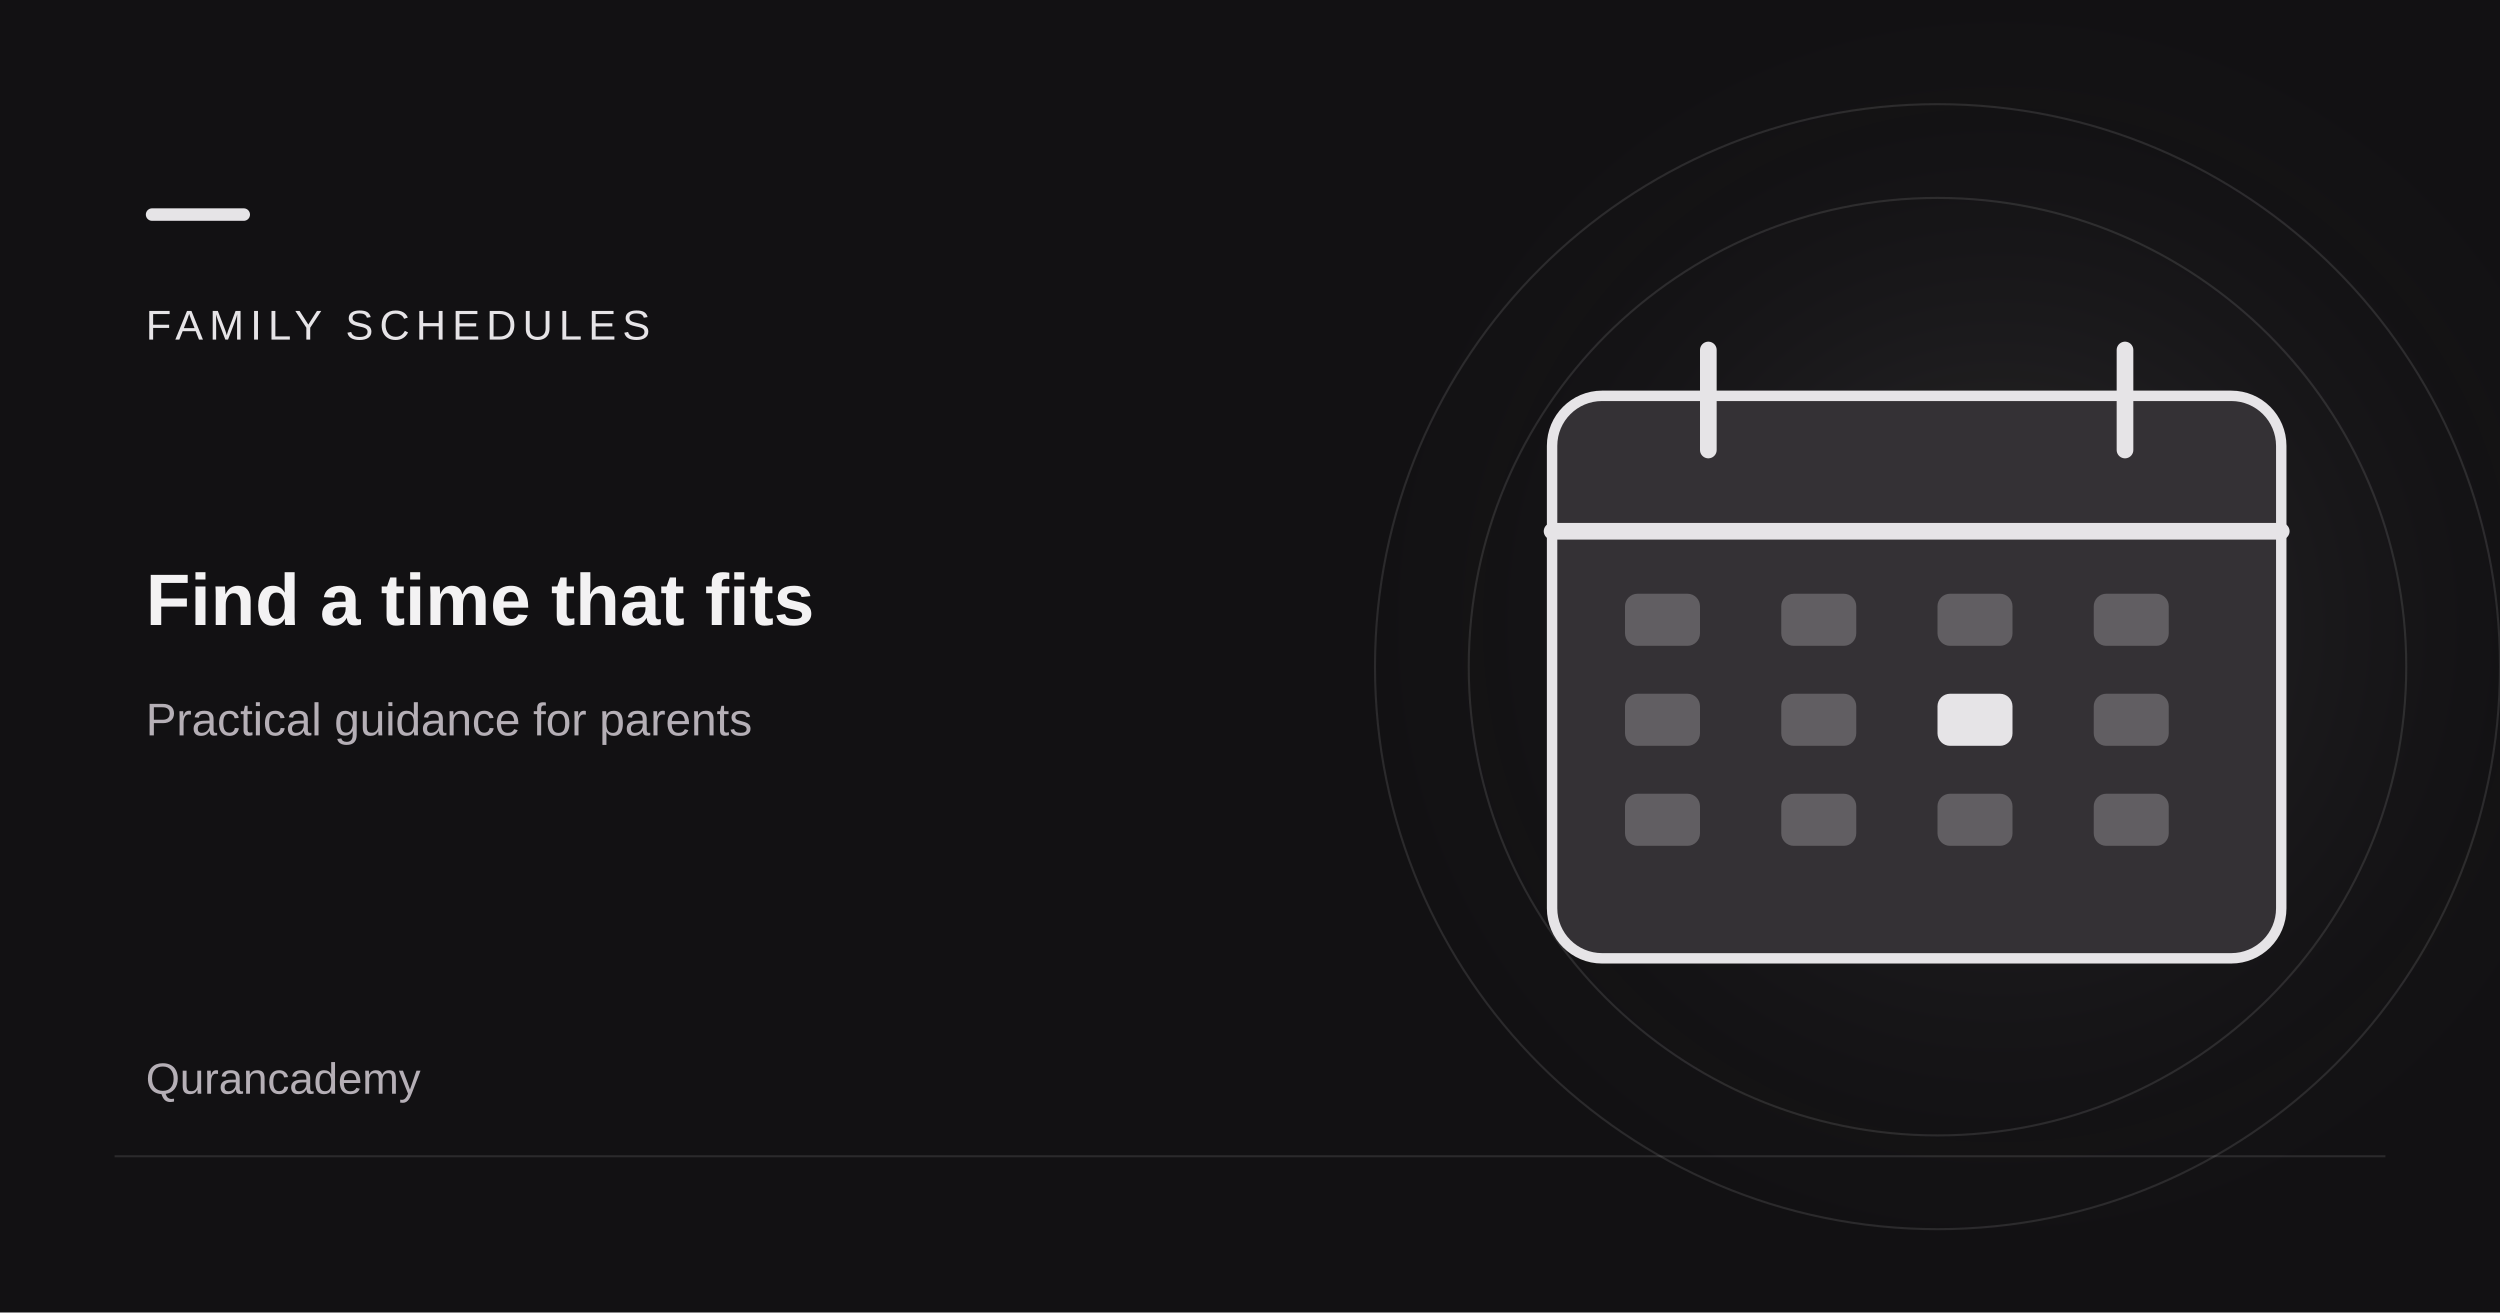
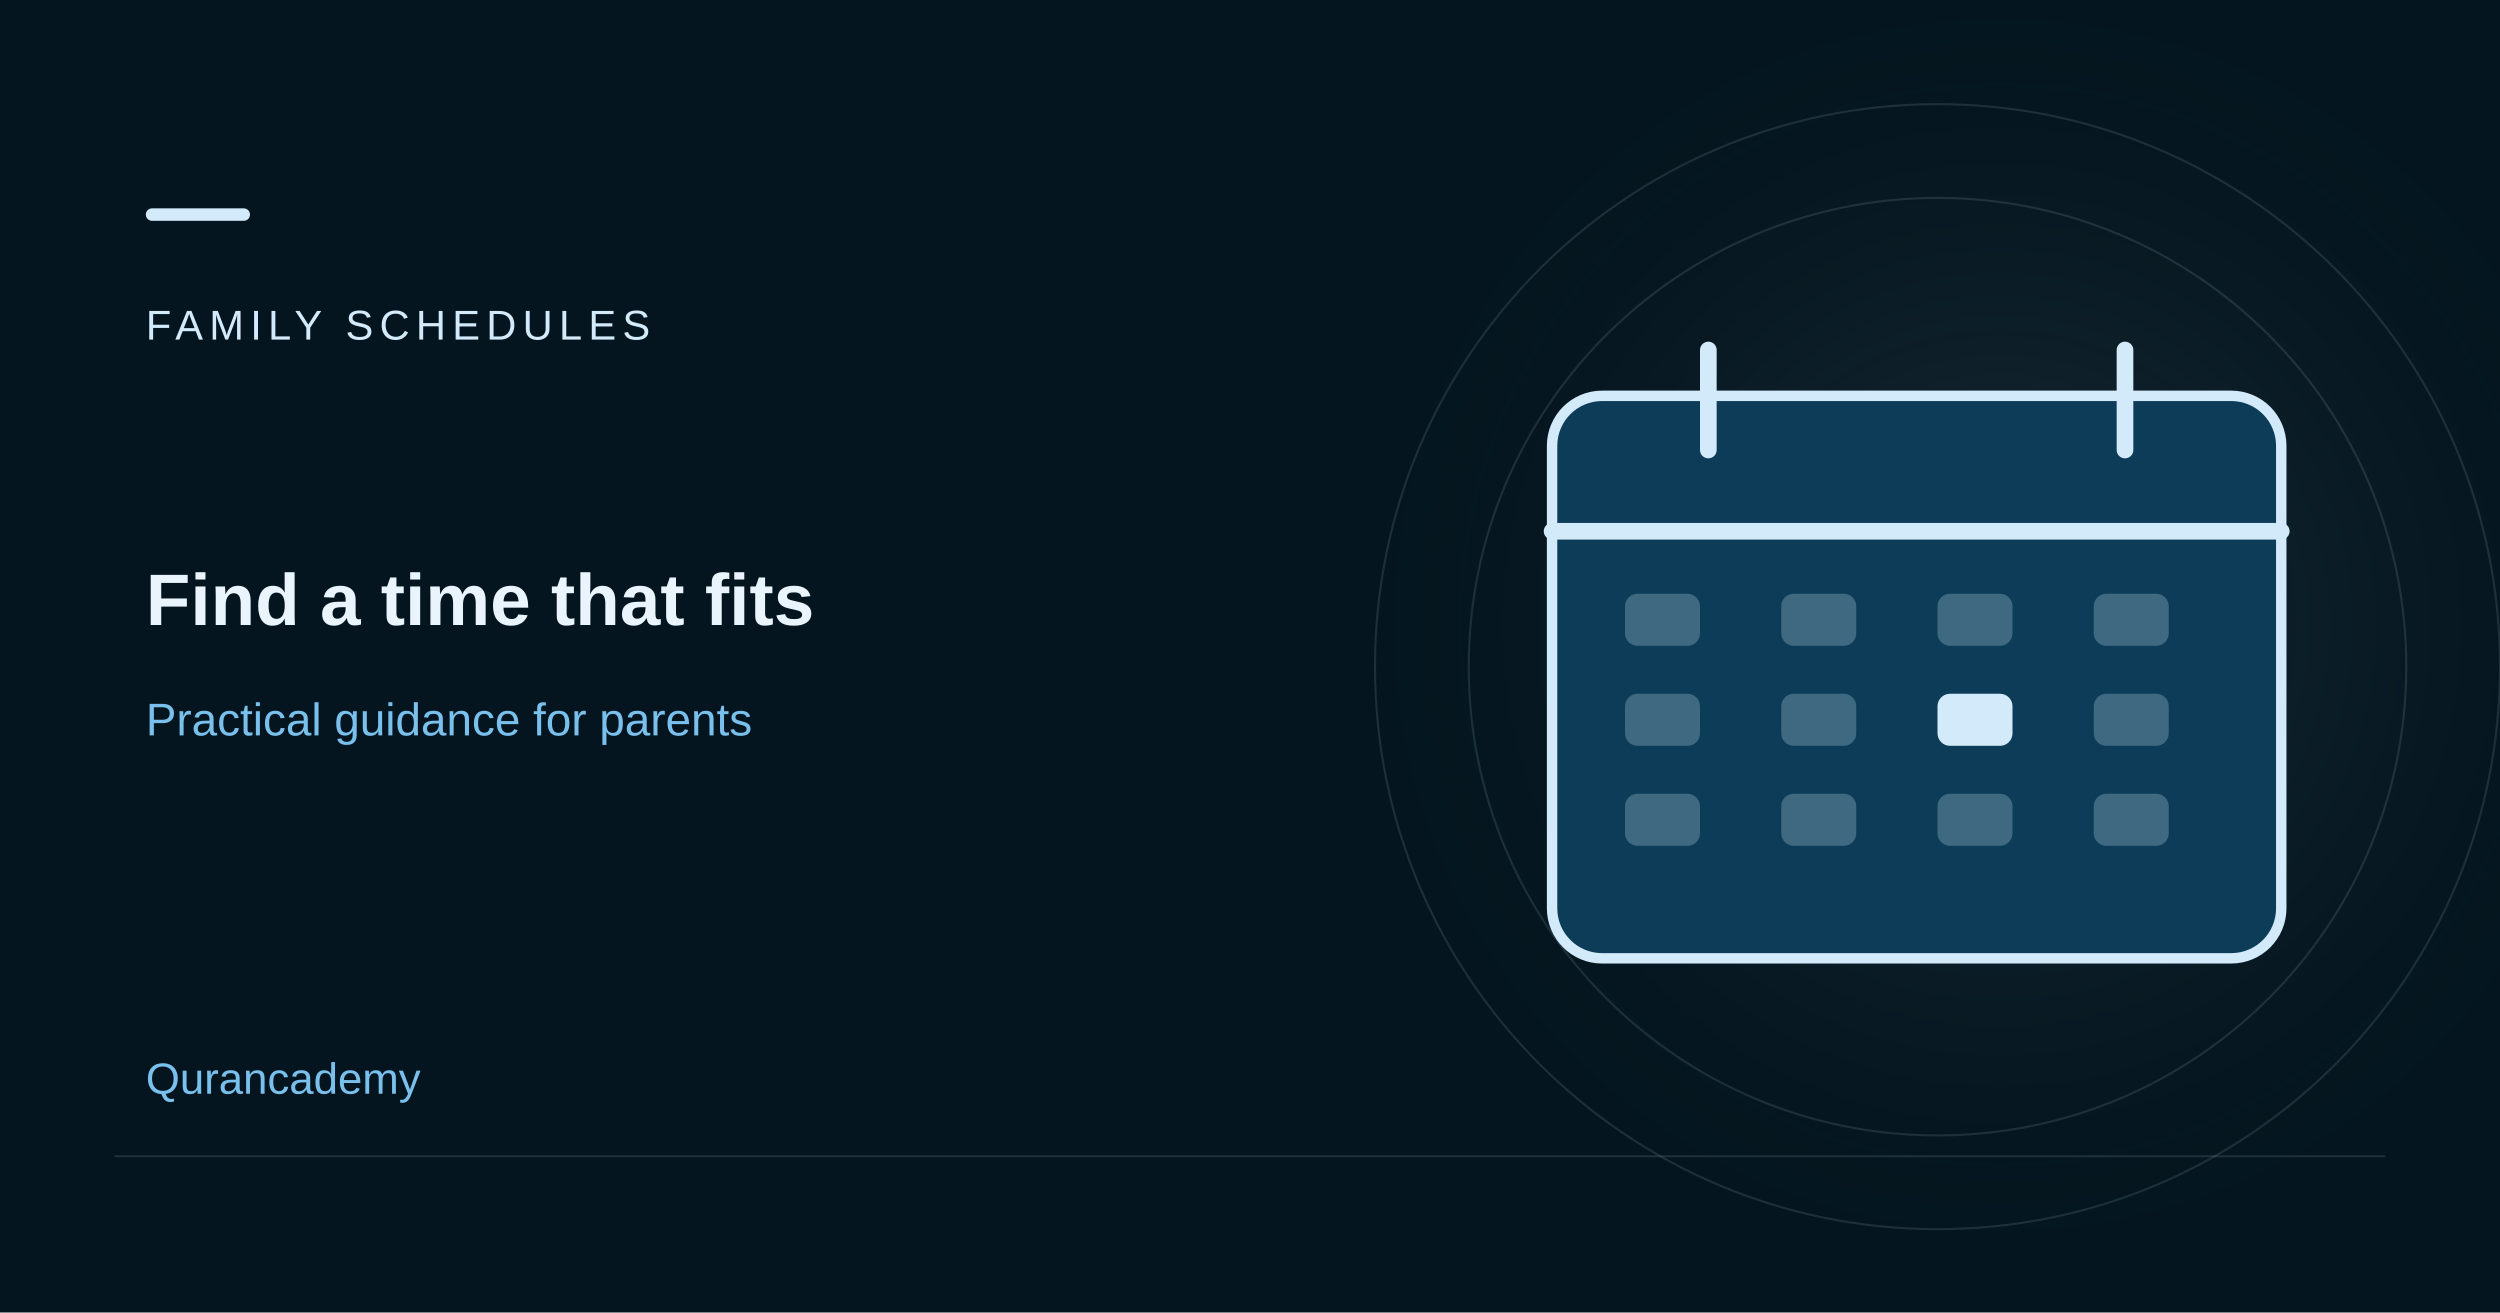
<svg xmlns="http://www.w3.org/2000/svg" width="1200" height="630" viewBox="0 0 1200 630">
  <defs>
    <radialGradient id="wash">
-       <stop stop-color="#e6e4e7" stop-opacity=".13" />
-       <stop offset="1" stop-color="#121113" stop-opacity="0" />
+       <stop stop-color="#d2eaf9" stop-opacity=".13" />
+       <stop offset="1" stop-color="#04151f" stop-opacity="0" />
    </radialGradient>
  </defs>
-   <rect width="1200" height="630" fill="#121113" />
+   <rect width="1200" height="630" fill="#04151f" />
  <circle cx="960" cy="300" r="320" fill="url(#wash)" />
-   <g fill="none" stroke="#e6e4e7" stroke-opacity=".12">
+   <g fill="none" stroke="#d2eaf9" stroke-opacity=".12">
    <circle cx="930" cy="320" r="225" />
    <circle cx="930" cy="320" r="270" />
    <path d="M55 555h1090" />
  </g>
-   <rect x="70" y="100" width="50" height="6" rx="3" fill="#e6e4e7" />
-   <text x="70" y="163" fill="#e6e4e7" font-family="Arial,sans-serif" font-size="20" letter-spacing="3">FAMILY SCHEDULES</text>
-   <text x="70" y="300" fill="#f3f2f3" font-family="Arial,sans-serif" font-size="35" font-weight="700">Find a time that fits</text>
-   <text x="70" y="353" fill="#b5afb6" font-family="Arial,sans-serif" font-size="22">Practical guidance for parents</text>
-   <text x="70" y="525" fill="#b5afb6" font-family="Arial,sans-serif" font-size="21">Qurancademy</text>
-   <rect x="745" y="190" width="350" height="270" rx="24" fill="#343135" stroke="#e6e4e7" stroke-width="5" />
-   <path d="M745 255h350M820 168v48m200-48v48" stroke="#e6e4e7" stroke-width="8" stroke-linecap="round" />
-   <rect x="780" y="285" width="36" height="25" rx="6" fill="#e6e4e7" opacity="0.25" />
-   <rect x="855" y="285" width="36" height="25" rx="6" fill="#e6e4e7" opacity="0.25" />
-   <rect x="930" y="285" width="36" height="25" rx="6" fill="#e6e4e7" opacity="0.25" />
-   <rect x="1005" y="285" width="36" height="25" rx="6" fill="#e6e4e7" opacity="0.25" />
-   <rect x="780" y="333" width="36" height="25" rx="6" fill="#e6e4e7" opacity="0.25" />
-   <rect x="855" y="333" width="36" height="25" rx="6" fill="#e6e4e7" opacity="0.25" />
-   <rect x="930" y="333" width="36" height="25" rx="6" fill="#e6e4e7" opacity="1" />
-   <rect x="1005" y="333" width="36" height="25" rx="6" fill="#e6e4e7" opacity="0.25" />
-   <rect x="780" y="381" width="36" height="25" rx="6" fill="#e6e4e7" opacity="0.25" />
-   <rect x="855" y="381" width="36" height="25" rx="6" fill="#e6e4e7" opacity="0.25" />
-   <rect x="930" y="381" width="36" height="25" rx="6" fill="#e6e4e7" opacity="0.25" />
-   <rect x="1005" y="381" width="36" height="25" rx="6" fill="#e6e4e7" opacity="0.25" />
+   <rect x="70" y="100" width="50" height="6" rx="3" fill="#d2eaf9" />
+   <text x="70" y="163" fill="#d2eaf9" font-family="Arial,sans-serif" font-size="20" letter-spacing="3">FAMILY SCHEDULES</text>
+   <text x="70" y="300" fill="#e9f4fc" font-family="Arial,sans-serif" font-size="35" font-weight="700">Find a time that fits</text>
+   <text x="70" y="353" fill="#79c0ec" font-family="Arial,sans-serif" font-size="22">Practical guidance for parents</text>
+   <text x="70" y="525" fill="#79c0ec" font-family="Arial,sans-serif" font-size="21">Qurancademy</text>
+   <rect x="745" y="190" width="350" height="270" rx="24" fill="#0d3c59" stroke="#d2eaf9" stroke-width="5" />
+   <path d="M745 255h350M820 168v48m200-48v48" stroke="#d2eaf9" stroke-width="8" stroke-linecap="round" />
+   <rect x="780" y="285" width="36" height="25" rx="6" fill="#d2eaf9" opacity="0.25" />
+   <rect x="855" y="285" width="36" height="25" rx="6" fill="#d2eaf9" opacity="0.25" />
+   <rect x="930" y="285" width="36" height="25" rx="6" fill="#d2eaf9" opacity="0.25" />
+   <rect x="1005" y="285" width="36" height="25" rx="6" fill="#d2eaf9" opacity="0.25" />
+   <rect x="780" y="333" width="36" height="25" rx="6" fill="#d2eaf9" opacity="0.25" />
+   <rect x="855" y="333" width="36" height="25" rx="6" fill="#d2eaf9" opacity="0.25" />
+   <rect x="930" y="333" width="36" height="25" rx="6" fill="#d2eaf9" opacity="1" />
+   <rect x="1005" y="333" width="36" height="25" rx="6" fill="#d2eaf9" opacity="0.25" />
+   <rect x="780" y="381" width="36" height="25" rx="6" fill="#d2eaf9" opacity="0.25" />
+   <rect x="855" y="381" width="36" height="25" rx="6" fill="#d2eaf9" opacity="0.25" />
+   <rect x="930" y="381" width="36" height="25" rx="6" fill="#d2eaf9" opacity="0.25" />
+   <rect x="1005" y="381" width="36" height="25" rx="6" fill="#d2eaf9" opacity="0.25" />
</svg>
